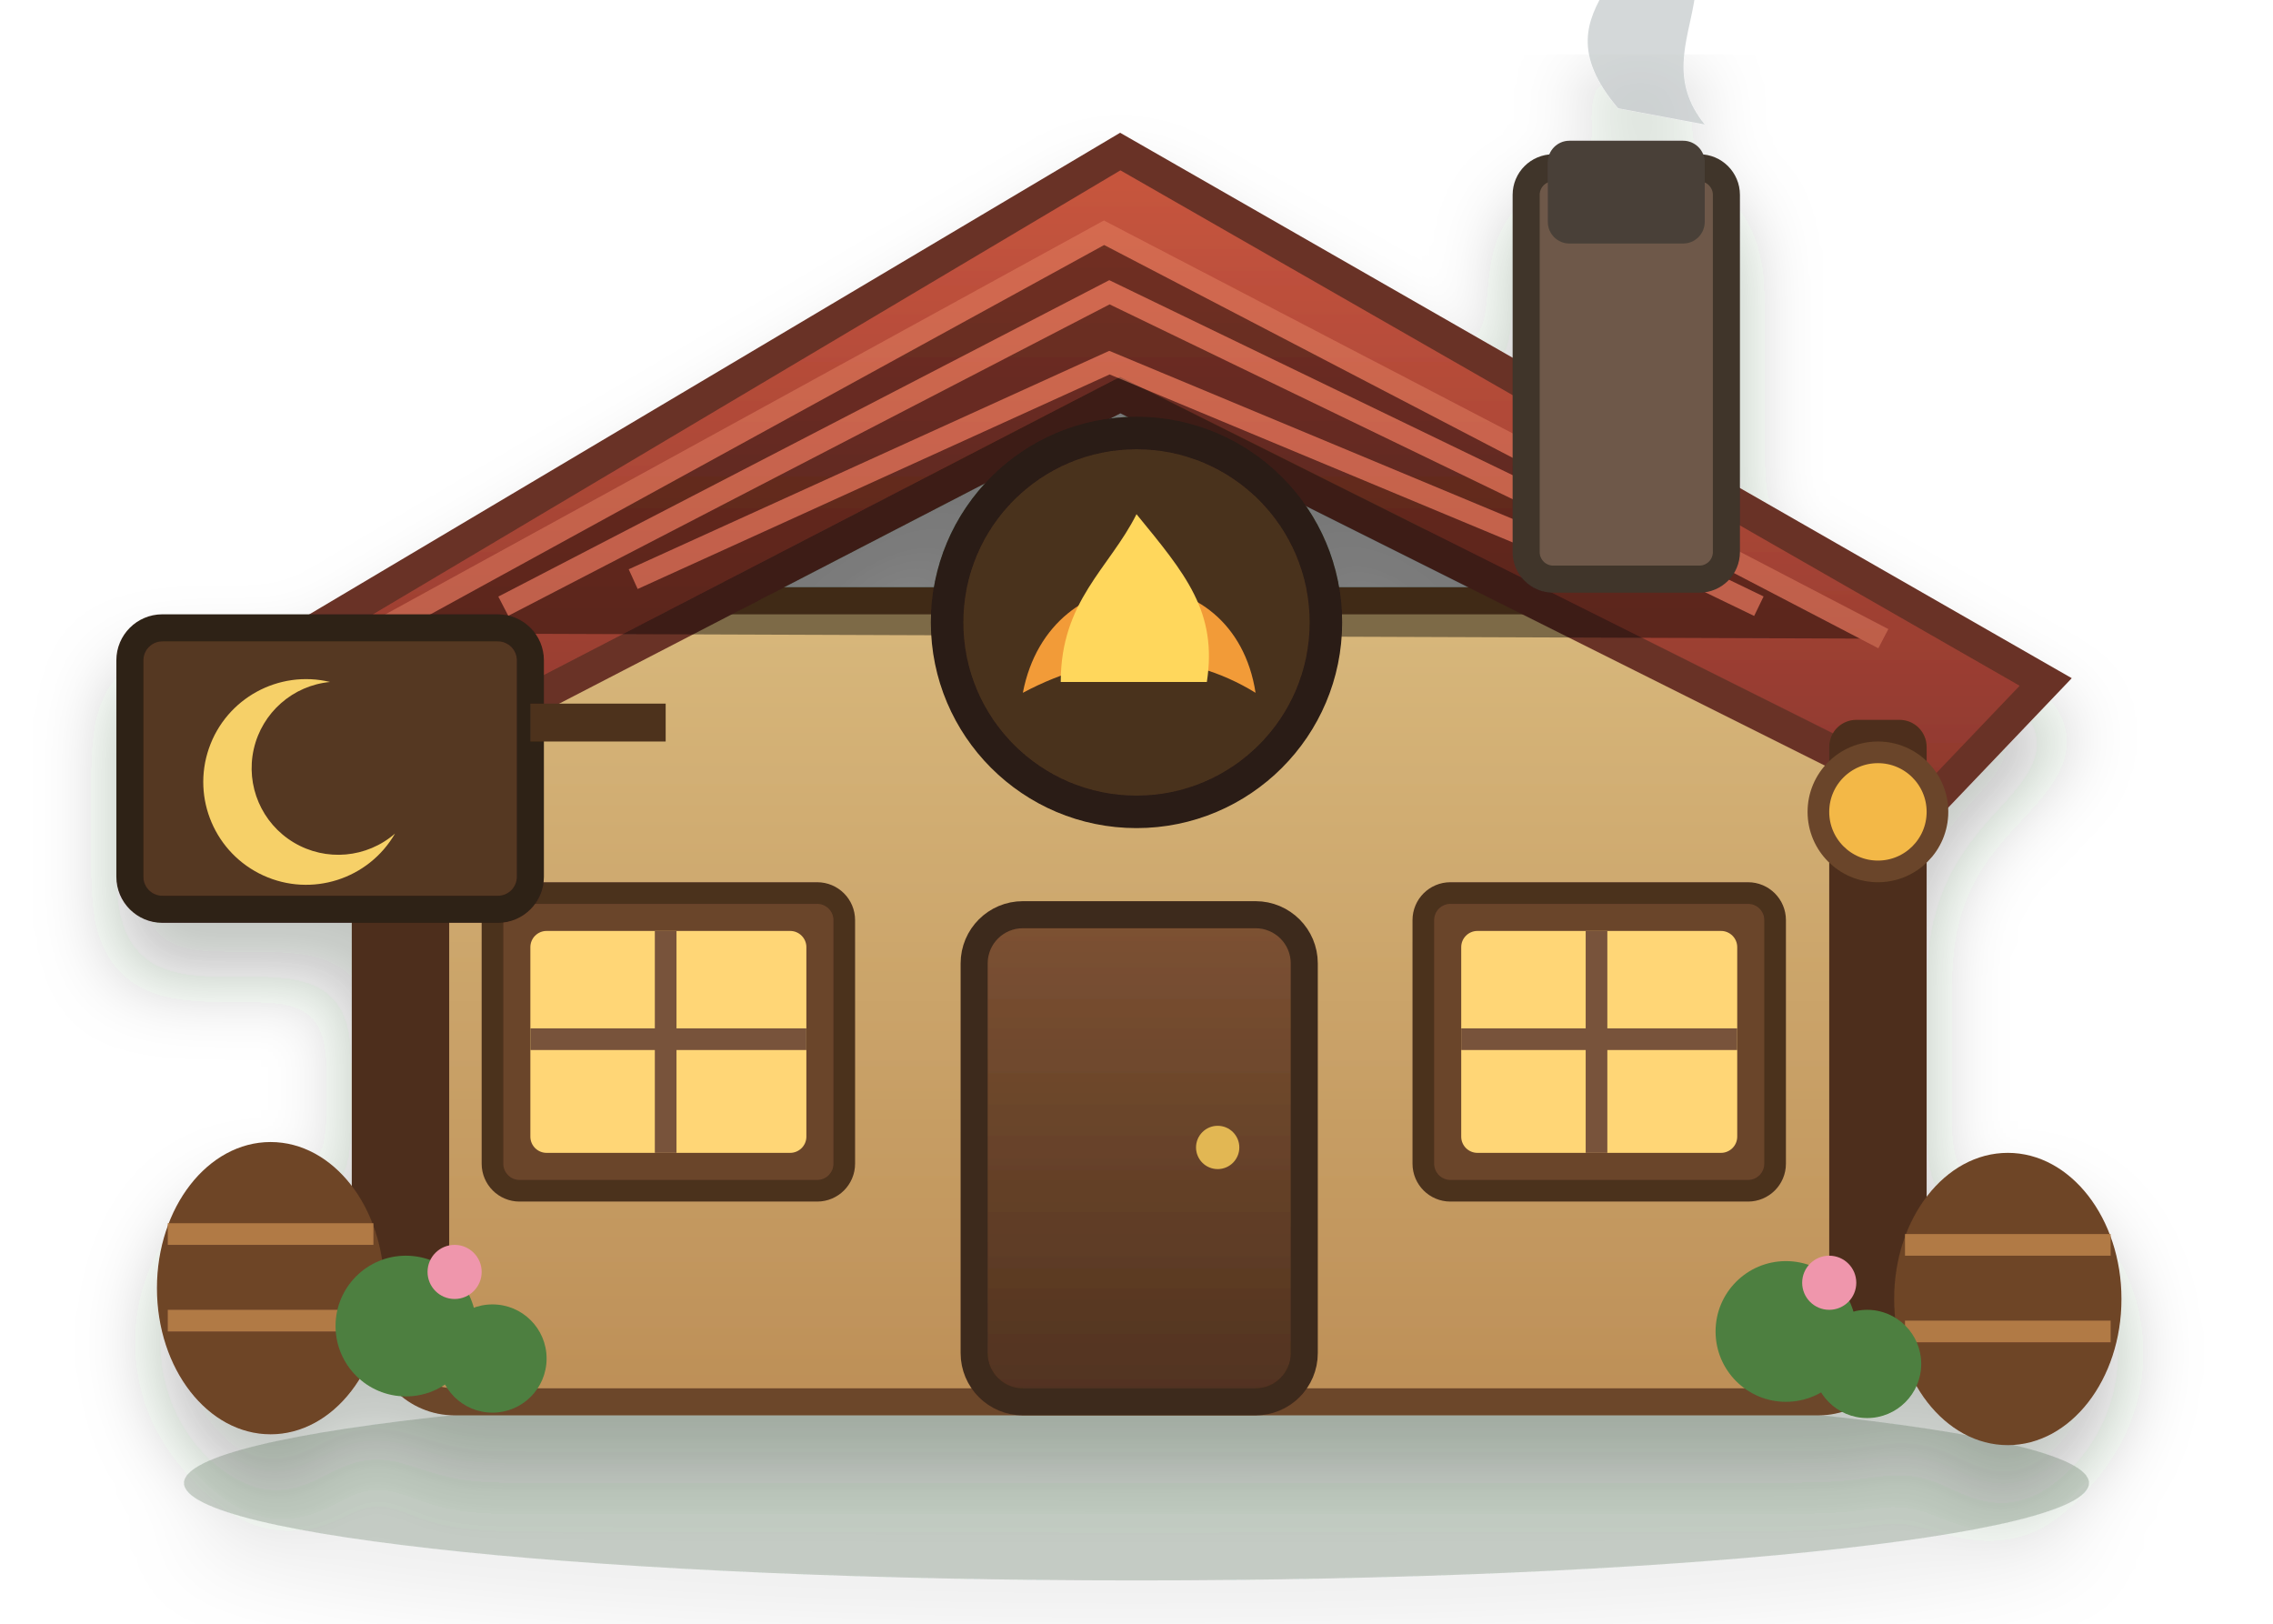
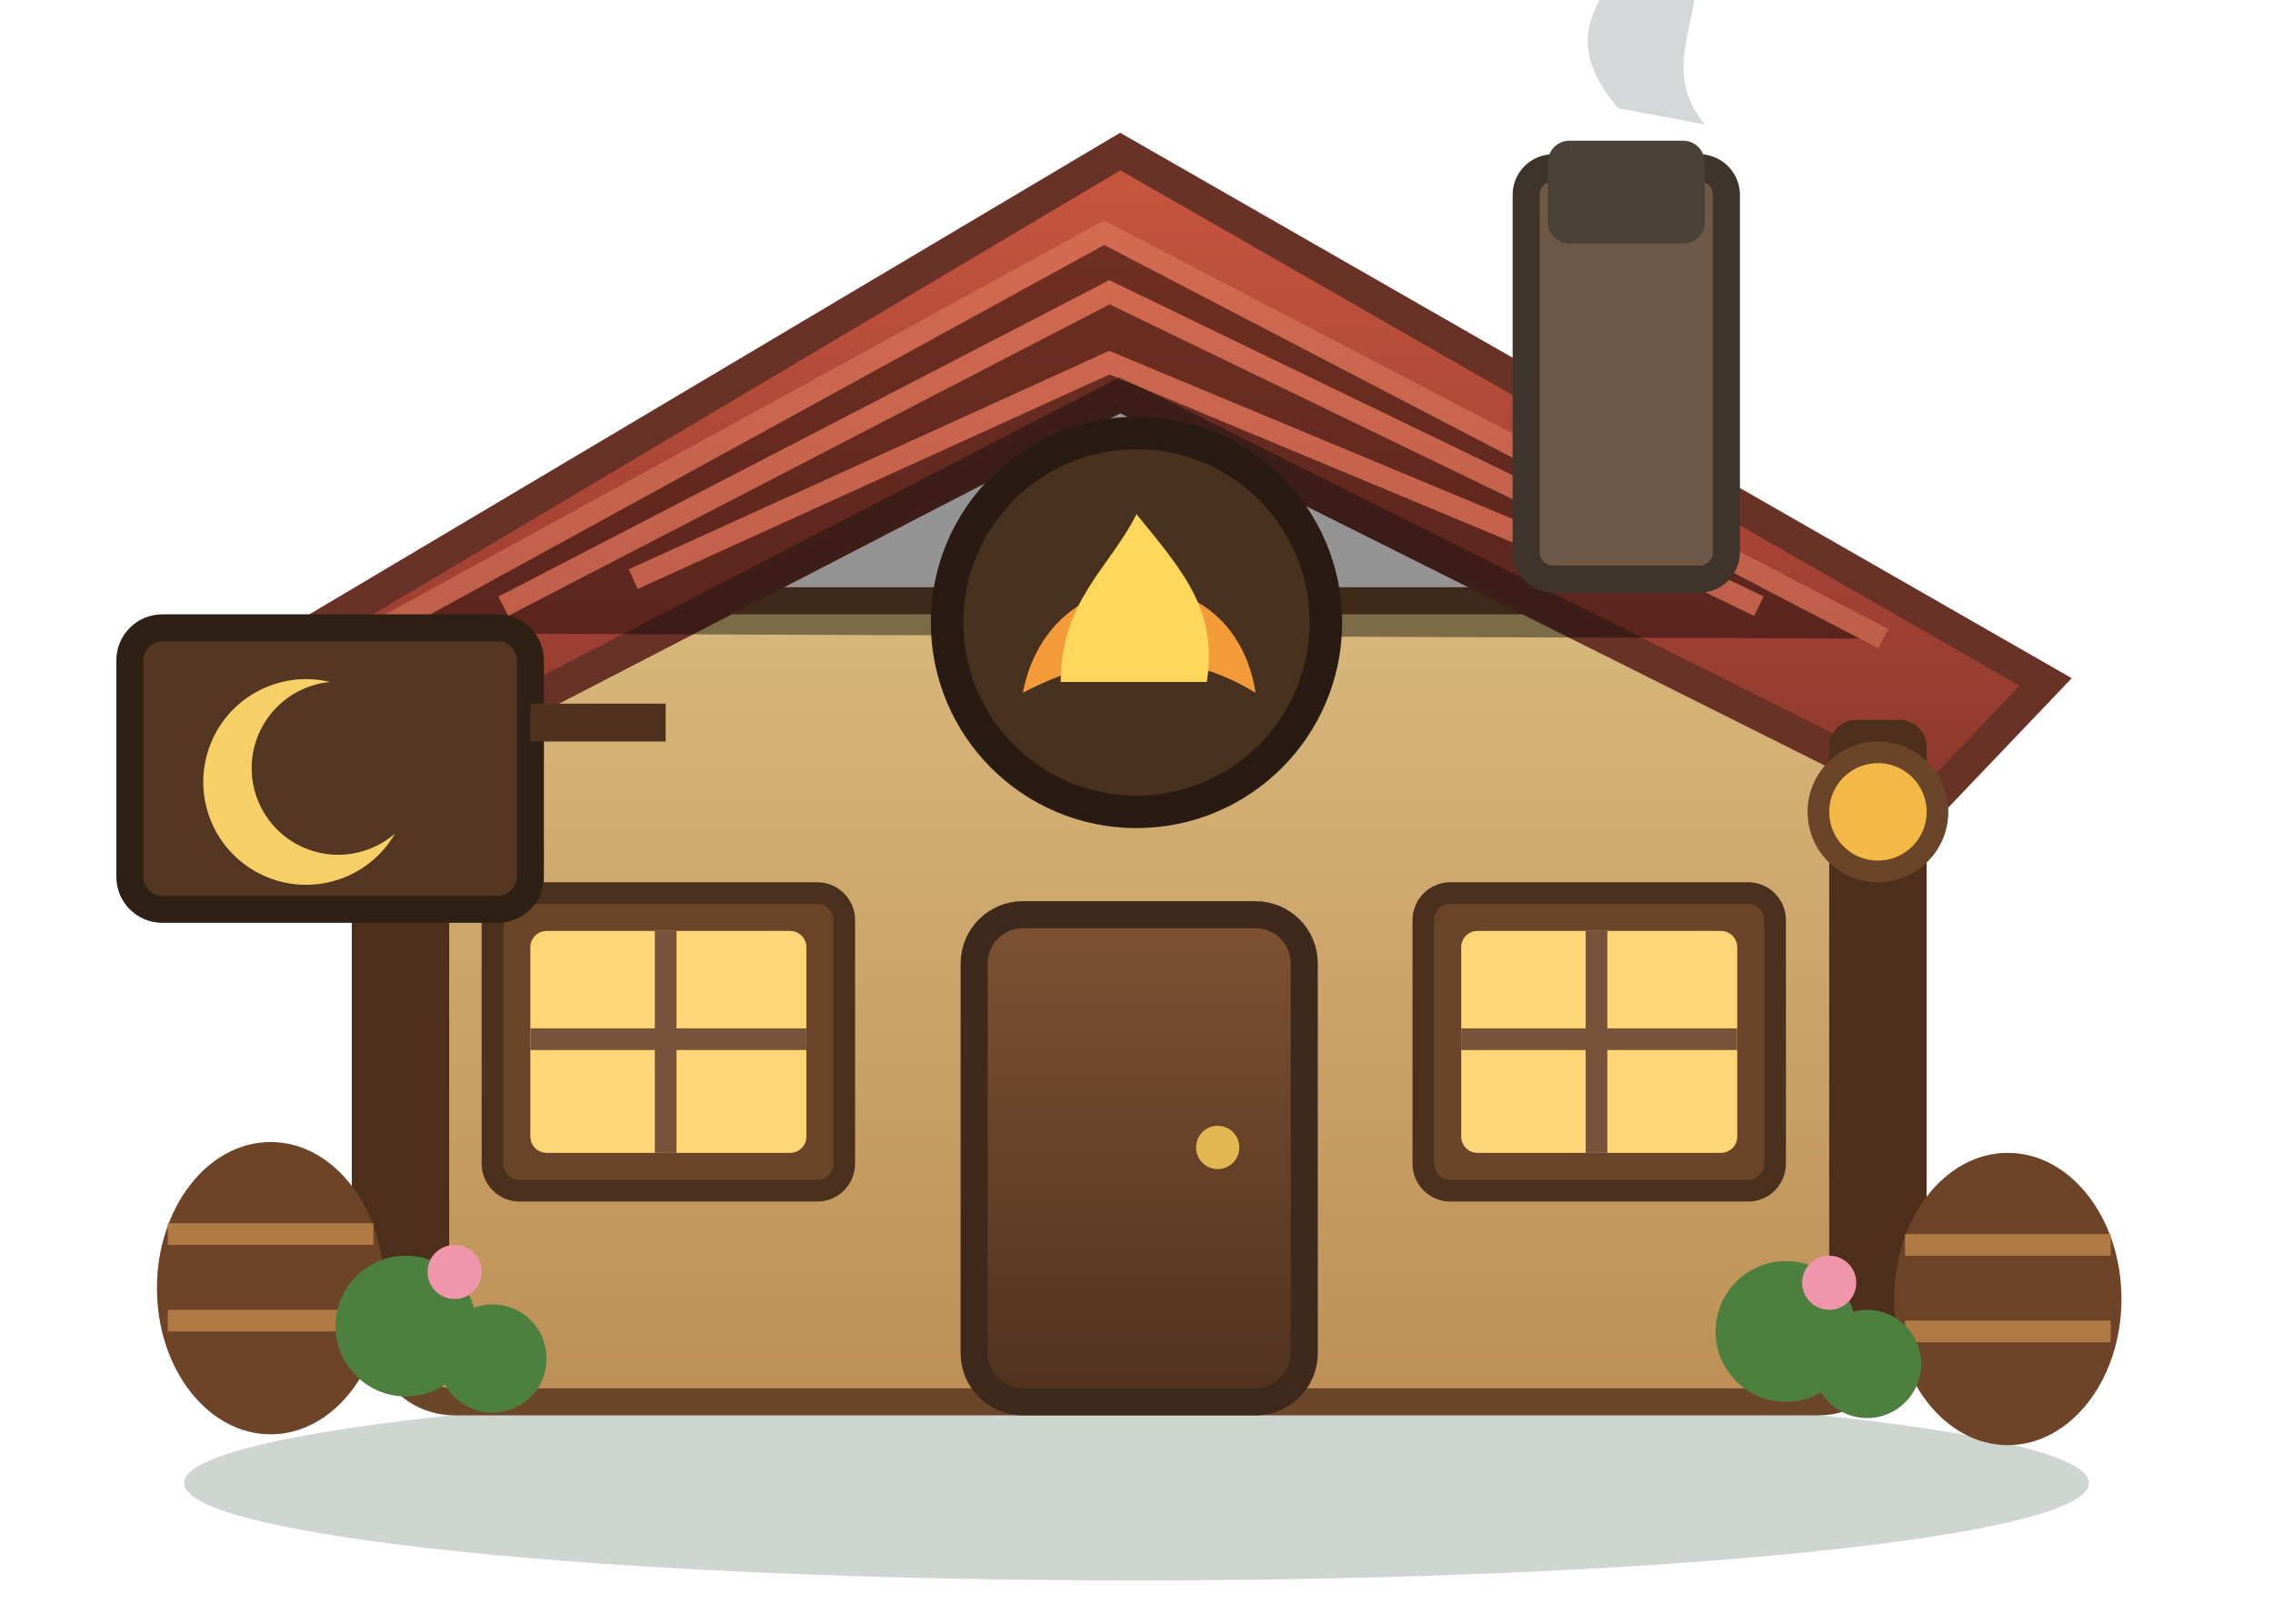
- <svg xmlns="http://www.w3.org/2000/svg" viewBox="0 0 420 300">
+ <svg xmlns="http://www.w3.org/2000/svg" width="420" height="300" viewBox="0 0 420 300">
  <defs>
    <linearGradient id="wall" x1="0" y1="0" x2="0" y2="1">
      <stop stop-color="#d8b87c" />
      <stop offset="1" stop-color="#bd8f57" />
    </linearGradient>
    <linearGradient id="roof" x1="0" y1="0" x2="0" y2="1">
      <stop stop-color="#c9563f" />
      <stop offset="1" stop-color="#8e382e" />
    </linearGradient>
    <linearGradient id="wood" x1="0" y1="0" x2="0" y2="1">
      <stop stop-color="#7d5233" />
      <stop offset="1" stop-color="#50321f" />
    </linearGradient>
-     <filter id="s">
-       <feDropShadow dx="0" dy="10" stdDeviation="7" flood-color="#263322" flood-opacity=".28" />
-     </filter>
  </defs>
-   <g filter="url(#s)">
+   <g>
    <ellipse cx="210" cy="274" rx="176" ry="18" fill="#244128" opacity=".22" />
    <rect x="71" y="111" width="278" height="148" rx="13" fill="url(#wall)" stroke="#6c462b" stroke-width="5" />
    <path d="M42 126 207 28l171 98-21 22-150-75-145 75z" fill="url(#roof)" stroke="#693227" stroke-width="6" />
    <g stroke="#ed8a6b" stroke-width="4" opacity=".42">
      <path d="M69 117 204 43 348 118" />
      <path d="M93 112 205 54 325 112" />
      <path d="M117 107 205 67 301 107" />
    </g>
    <rect x="282" y="31" width="37" height="76" rx="5" fill="#6e5948" stroke="#3f342b" stroke-width="5" />
    <rect x="286" y="26" width="29" height="19" rx="4" fill="#4a4139" />
    <path d="M299 20c-17-20 11-25 0-42 29 16 3 29 16 45" fill="#b7bec0" opacity=".6" />
    <g fill="#6b452a" stroke="#4b301e" stroke-width="4">
      <rect x="91" y="165" width="65" height="55" rx="5" />
      <rect x="263" y="165" width="65" height="55" rx="5" />
    </g>
    <g fill="#ffd676">
      <rect x="98" y="172" width="51" height="41" rx="3" />
      <rect x="270" y="172" width="51" height="41" rx="3" />
    </g>
    <g stroke="#78533b" stroke-width="4">
      <path d="M123 172v41M98 192h51M295 172v41M270 192h51" />
    </g>
    <rect x="180" y="169" width="61" height="90" rx="9" fill="url(#wood)" stroke="#3e291c" stroke-width="5" />
    <circle cx="225" cy="212" r="4" fill="#e2b752" />
    <circle cx="210" cy="115" r="35" fill="#49311f" stroke="#291b13" stroke-width="6" />
    <path d="M189 128c5-26 39-26 43 0-13-8-28-8-43 0z" fill="#f29b38" />
    <path d="M196 126c0-15 9-21 14-31 9 11 15 18 13 31" fill="#ffd75b" />
    <g fill="#4d2f1b">
      <rect x="65" y="133" width="18" height="118" rx="5" />
      <rect x="338" y="133" width="18" height="118" rx="5" />
    </g>
    <g fill="#f3b846" stroke="#6a452a" stroke-width="4">
      <circle cx="73" cy="150" r="11" />
      <circle cx="347" cy="150" r="11" />
    </g>
    <g fill="#6e4428">
      <ellipse cx="50" cy="238" rx="21" ry="27" />
      <ellipse cx="371" cy="240" rx="21" ry="27" />
    </g>
    <g stroke="#b17a45" stroke-width="4">
      <path d="M31 228h38M31 244h38M352 230h38M352 246h38" />
    </g>
    <g fill="#4d7f3f">
      <circle cx="75" cy="245" r="13" />
      <circle cx="91" cy="251" r="10" />
      <circle cx="330" cy="246" r="13" />
      <circle cx="345" cy="252" r="10" />
    </g>
    <g fill="#ef96ac">
      <circle cx="84" cy="235" r="5" />
      <circle cx="338" cy="237" r="5" />
    </g>
    <g transform="translate(24 116)">
      <rect width="74" height="52" rx="6" fill="#543722" stroke="#2f2016" stroke-width="5" />
      <path d="M37 10a16 16 0 1 0 12 28A19 19 0 1 1 37 10z" fill="#f6d067" />
      <path d="M74 14h25v7H74z" fill="#4e321e" />
    </g>
  </g>
</svg>
